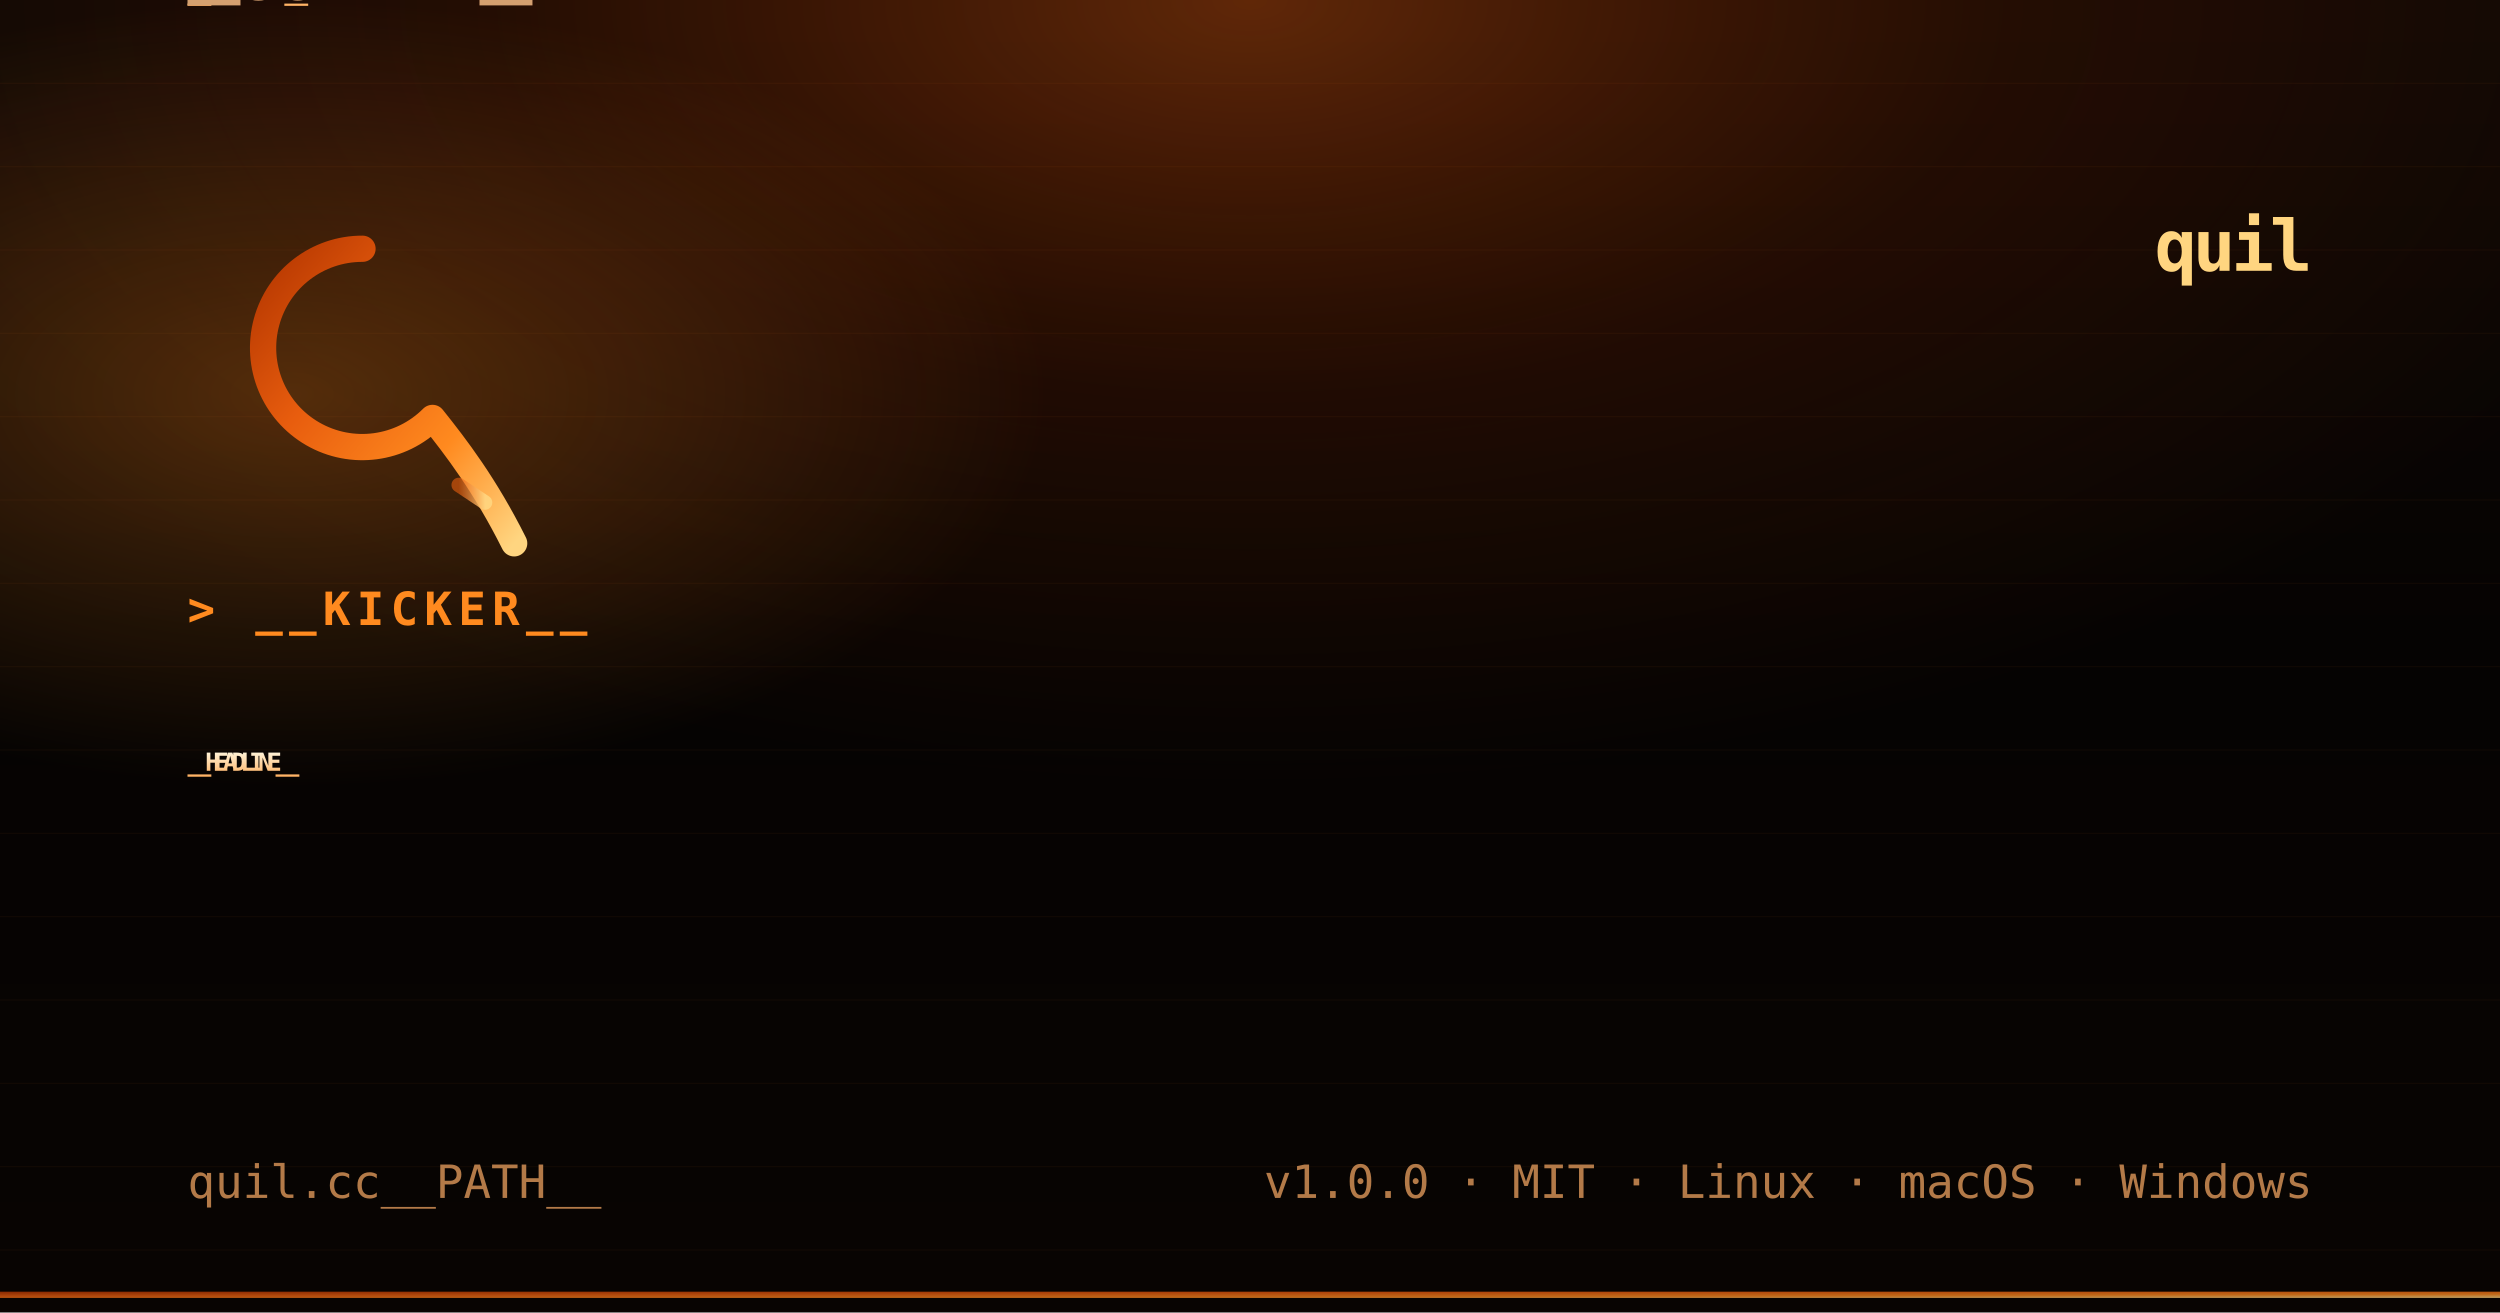
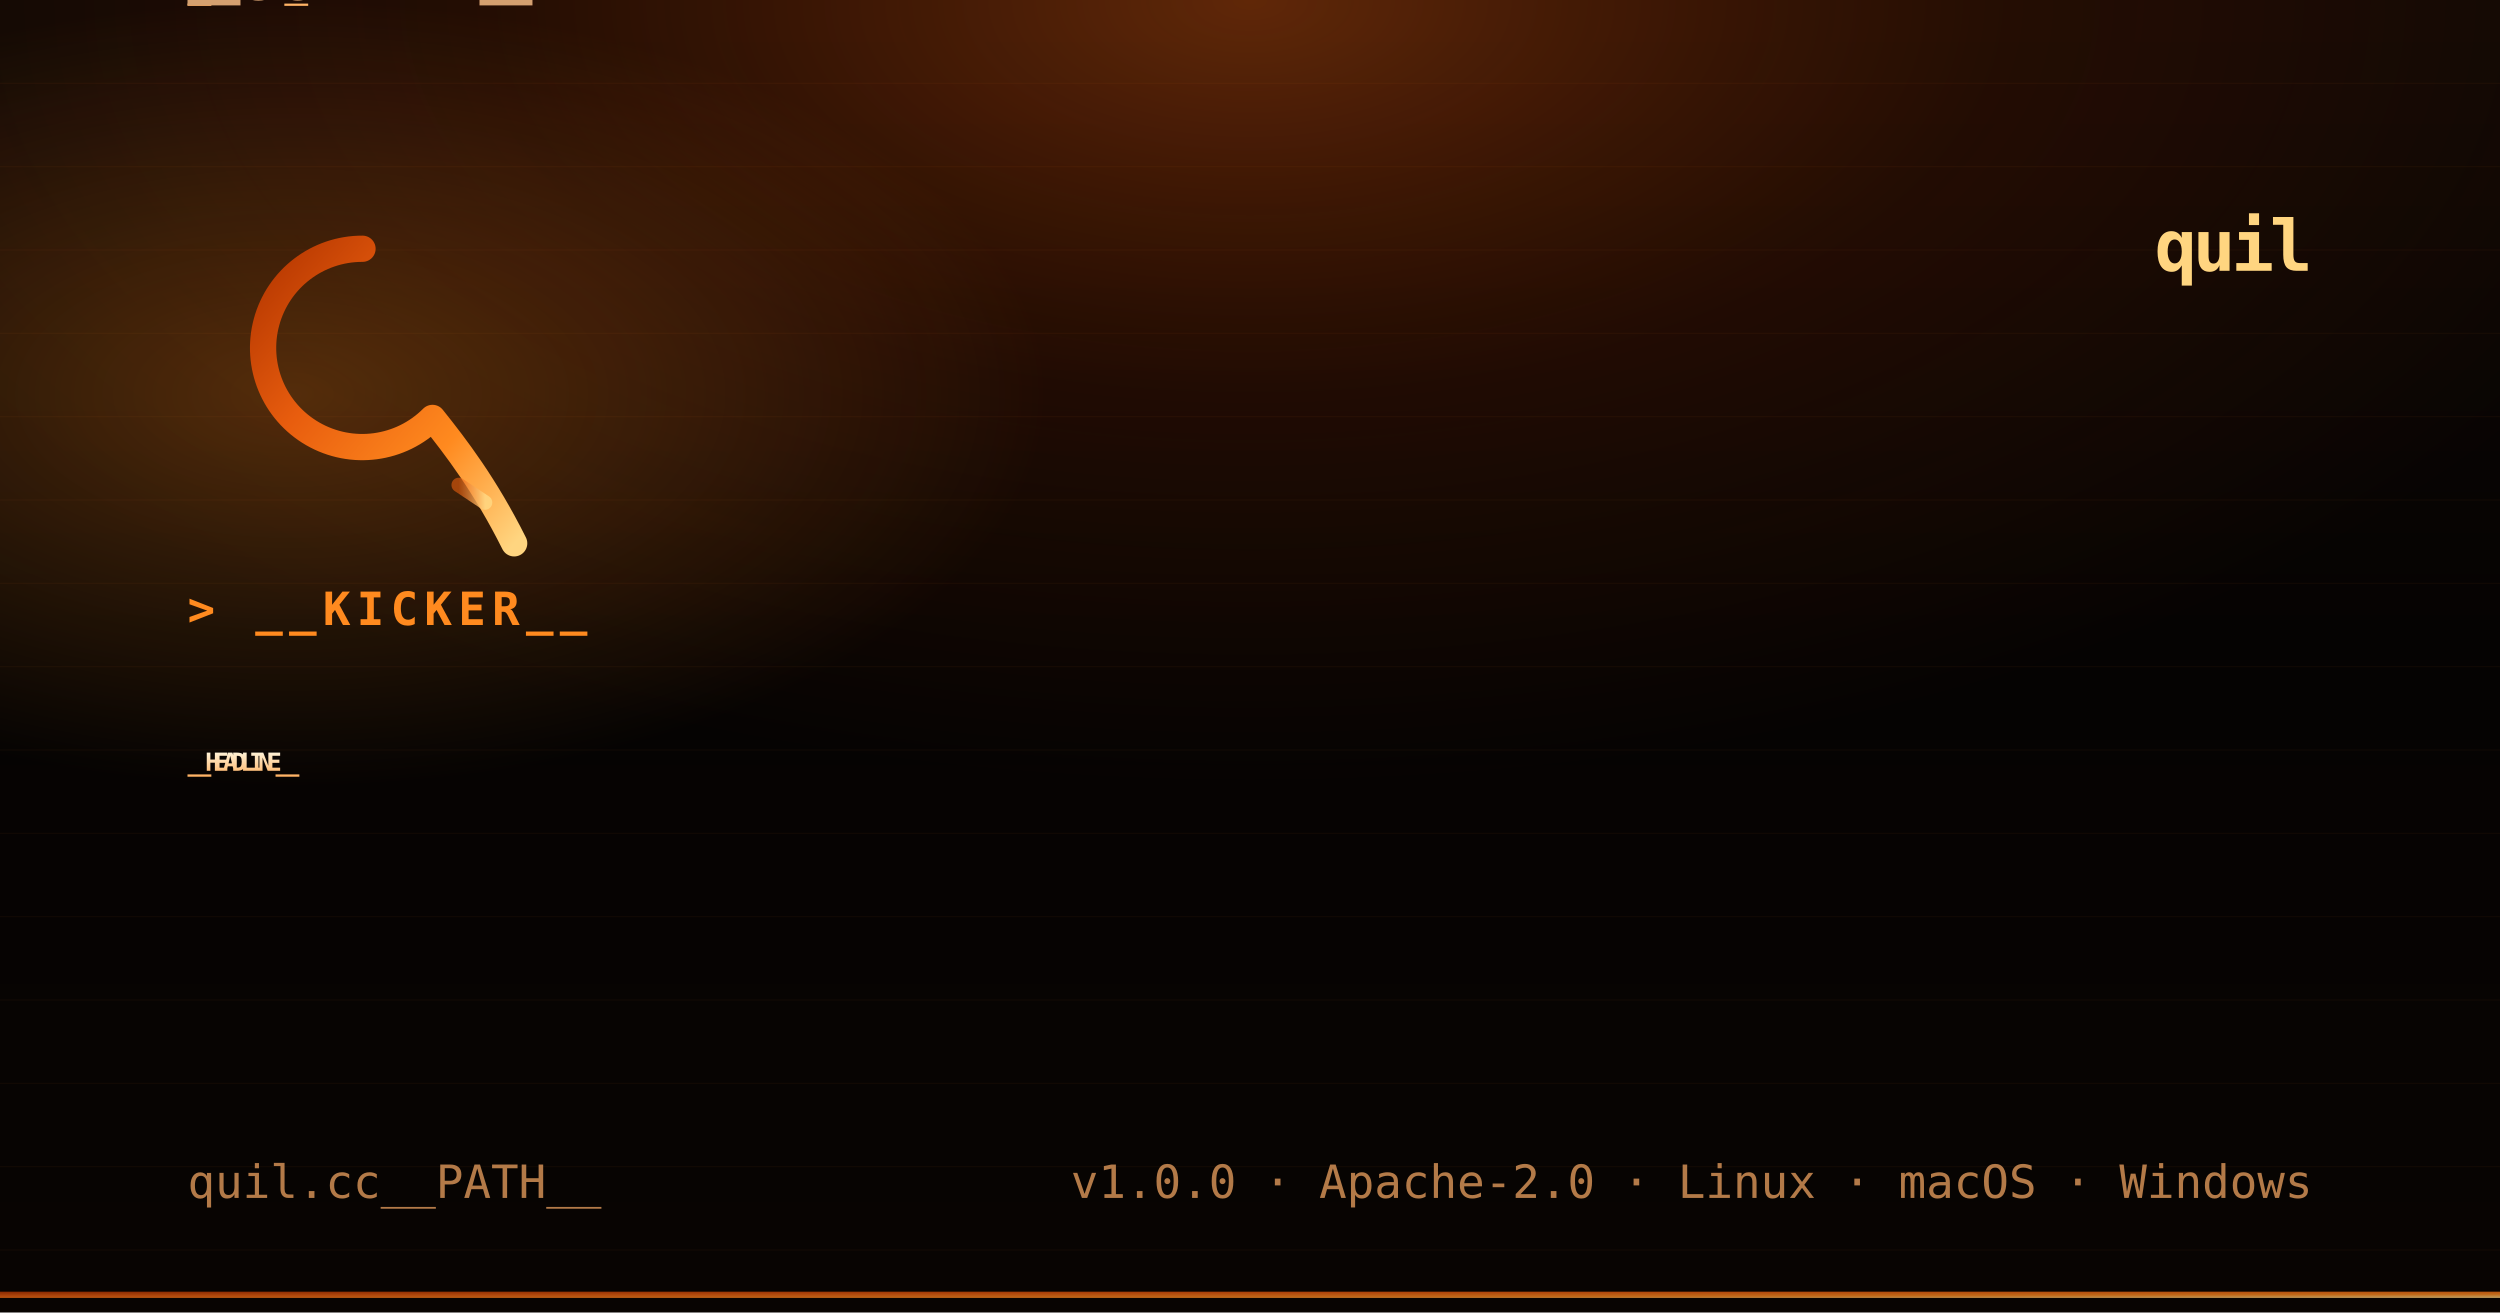
<svg xmlns="http://www.w3.org/2000/svg" viewBox="0 0 1200 630" width="1200" height="630" role="img" aria-label="__ARIA__">
  <defs>
    <linearGradient id="bg" x1="0%" y1="0%" x2="0%" y2="100%">
      <stop offset="0%" stop-color="#0D0704" />
      <stop offset="50%" stop-color="#050302" />
      <stop offset="100%" stop-color="#080402" />
    </linearGradient>
    <radialGradient id="glowEmber" cx="50%" cy="0%" r="60%">
      <stop offset="0%" stop-color="#E85D0E" stop-opacity="0.38" />
      <stop offset="50%" stop-color="#B33500" stop-opacity="0.14" />
      <stop offset="100%" stop-color="#B33500" stop-opacity="0" />
    </radialGradient>
    <radialGradient id="glowBrand" cx="12%" cy="30%" r="30%">
      <stop offset="0%" stop-color="#FF8A1F" stop-opacity="0.28" />
      <stop offset="100%" stop-color="#FF8A1F" stop-opacity="0" />
    </radialGradient>
    <linearGradient id="ogStroke" x1="0%" y1="0%" x2="100%" y2="100%">
      <stop offset="0%" stop-color="#B33500" />
      <stop offset="35%" stop-color="#E85D0E" />
      <stop offset="70%" stop-color="#FF8A1F" />
      <stop offset="100%" stop-color="#FFD580" />
    </linearGradient>
    <linearGradient id="ogBarb" x1="0%" y1="0%" x2="100%" y2="0%">
      <stop offset="0%" stop-color="#E85D0E" stop-opacity="0.6" />
      <stop offset="100%" stop-color="#FFD580" stop-opacity="0.9" />
    </linearGradient>
    <linearGradient id="ogTitle" x1="0%" y1="0%" x2="0%" y2="100%">
      <stop offset="0%" stop-color="#FFF2D6" />
      <stop offset="100%" stop-color="#FFB060" />
    </linearGradient>
  </defs>
  <rect x="0" y="0" width="1200" height="630" fill="url(#bg)" />
  <rect x="0" y="0" width="1200" height="630" fill="url(#glowEmber)" />
  <rect x="0" y="0" width="1200" height="630" fill="url(#glowBrand)" />
  <g stroke="#FF8A1F" stroke-width="0.5" stroke-opacity="0.05">
    <line x1="0" y1="40" x2="1200" y2="40" />
    <line x1="0" y1="80" x2="1200" y2="80" />
    <line x1="0" y1="120" x2="1200" y2="120" />
    <line x1="0" y1="160" x2="1200" y2="160" />
    <line x1="0" y1="200" x2="1200" y2="200" />
    <line x1="0" y1="240" x2="1200" y2="240" />
    <line x1="0" y1="280" x2="1200" y2="280" />
    <line x1="0" y1="320" x2="1200" y2="320" />
    <line x1="0" y1="360" x2="1200" y2="360" />
    <line x1="0" y1="400" x2="1200" y2="400" />
    <line x1="0" y1="440" x2="1200" y2="440" />
    <line x1="0" y1="480" x2="1200" y2="480" />
    <line x1="0" y1="520" x2="1200" y2="520" />
    <line x1="0" y1="560" x2="1200" y2="560" />
    <line x1="0" y1="600" x2="1200" y2="600" />
  </g>
  <g transform="translate(90, 90) scale(1.4)">
    <path d="M 60 21          A 34 34 0 1 0 84 79          C 92 89 102 102 112 122" fill="none" stroke="url(#ogStroke)" stroke-width="9" stroke-linecap="round" stroke-linejoin="round" />
    <path d="M 102 108 L 93 102" fill="none" stroke="url(#ogBarb)" stroke-width="5" stroke-linecap="round" />
  </g>
  <text x="1110" y="130" text-anchor="end" font-family="'JetBrains Mono', 'SF Mono', ui-monospace, monospace" font-size="34" font-weight="700" letter-spacing="-2" fill="#FFD580">quil</text>
  <text x="90" y="300" font-family="'JetBrains Mono', 'SF Mono', ui-monospace, monospace" font-size="22" font-weight="700" letter-spacing="3" fill="#FF8A1F">&gt; __KICKER__</text>
  <text x="90" y="370" font-family="'JetBrains Mono', 'SF Mono', ui-monospace, monospace" font-size="__HEADLINE_SIZE__" font-weight="700" letter-spacing="-3" fill="url(#ogTitle)">__HEADLINE__</text>
  <text x="90" y="__HEADLINE2_Y__" font-family="'JetBrains Mono', 'SF Mono', ui-monospace, monospace" font-size="__HEADLINE_SIZE__" font-weight="700" letter-spacing="-3" fill="url(#ogTitle)">__HEADLINE2__</text>
  <text x="90" y="__SUBLINE_Y__" font-family="'Inter', 'SF Pro Display', system-ui, sans-serif" font-size="28" font-weight="500" letter-spacing="-0.5" fill="#D4A070">__SUBLINE__</text>
  <g font-family="'JetBrains Mono', ui-monospace, monospace" font-size="22" fill="#B37A48">
    <text x="90" y="575">quil.cc__PATH__</text>
-     <text x="1110" y="575" text-anchor="end">v1.0.0  ·  MIT  ·  Linux · macOS · Windows</text>
+     <text x="1110" y="575" text-anchor="end">v1.0.0  ·  Apache-2.0  ·  Linux · macOS · Windows</text>
  </g>
  <rect x="0" y="620" width="1200" height="3" fill="url(#ogStroke)" opacity="0.75" />
</svg>
